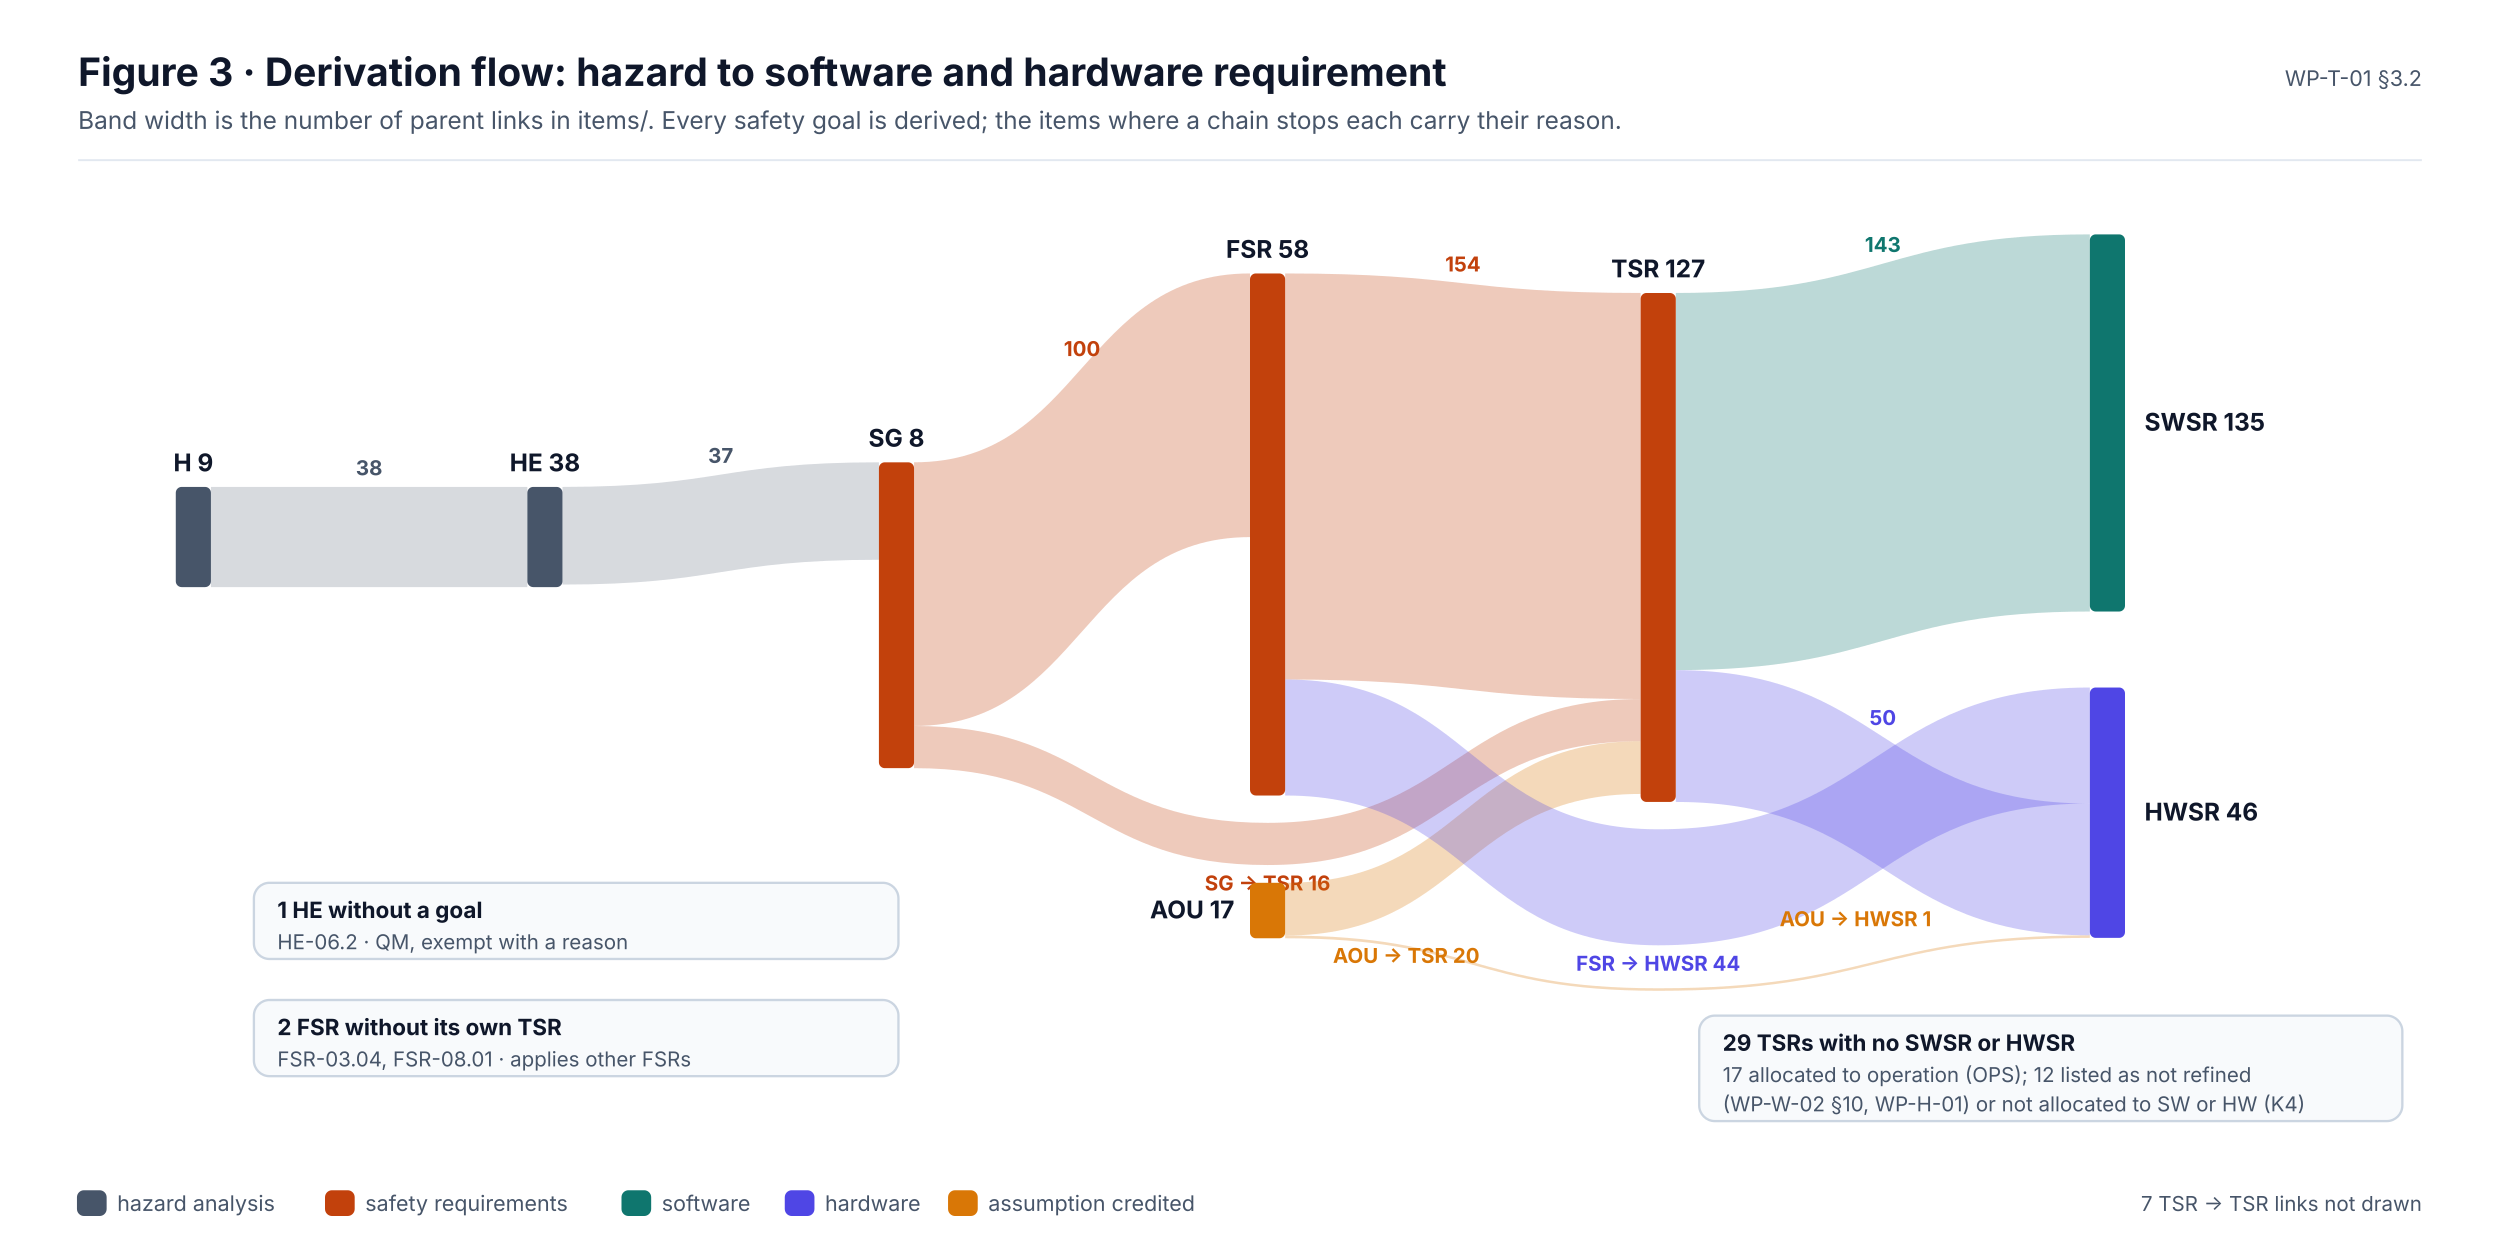
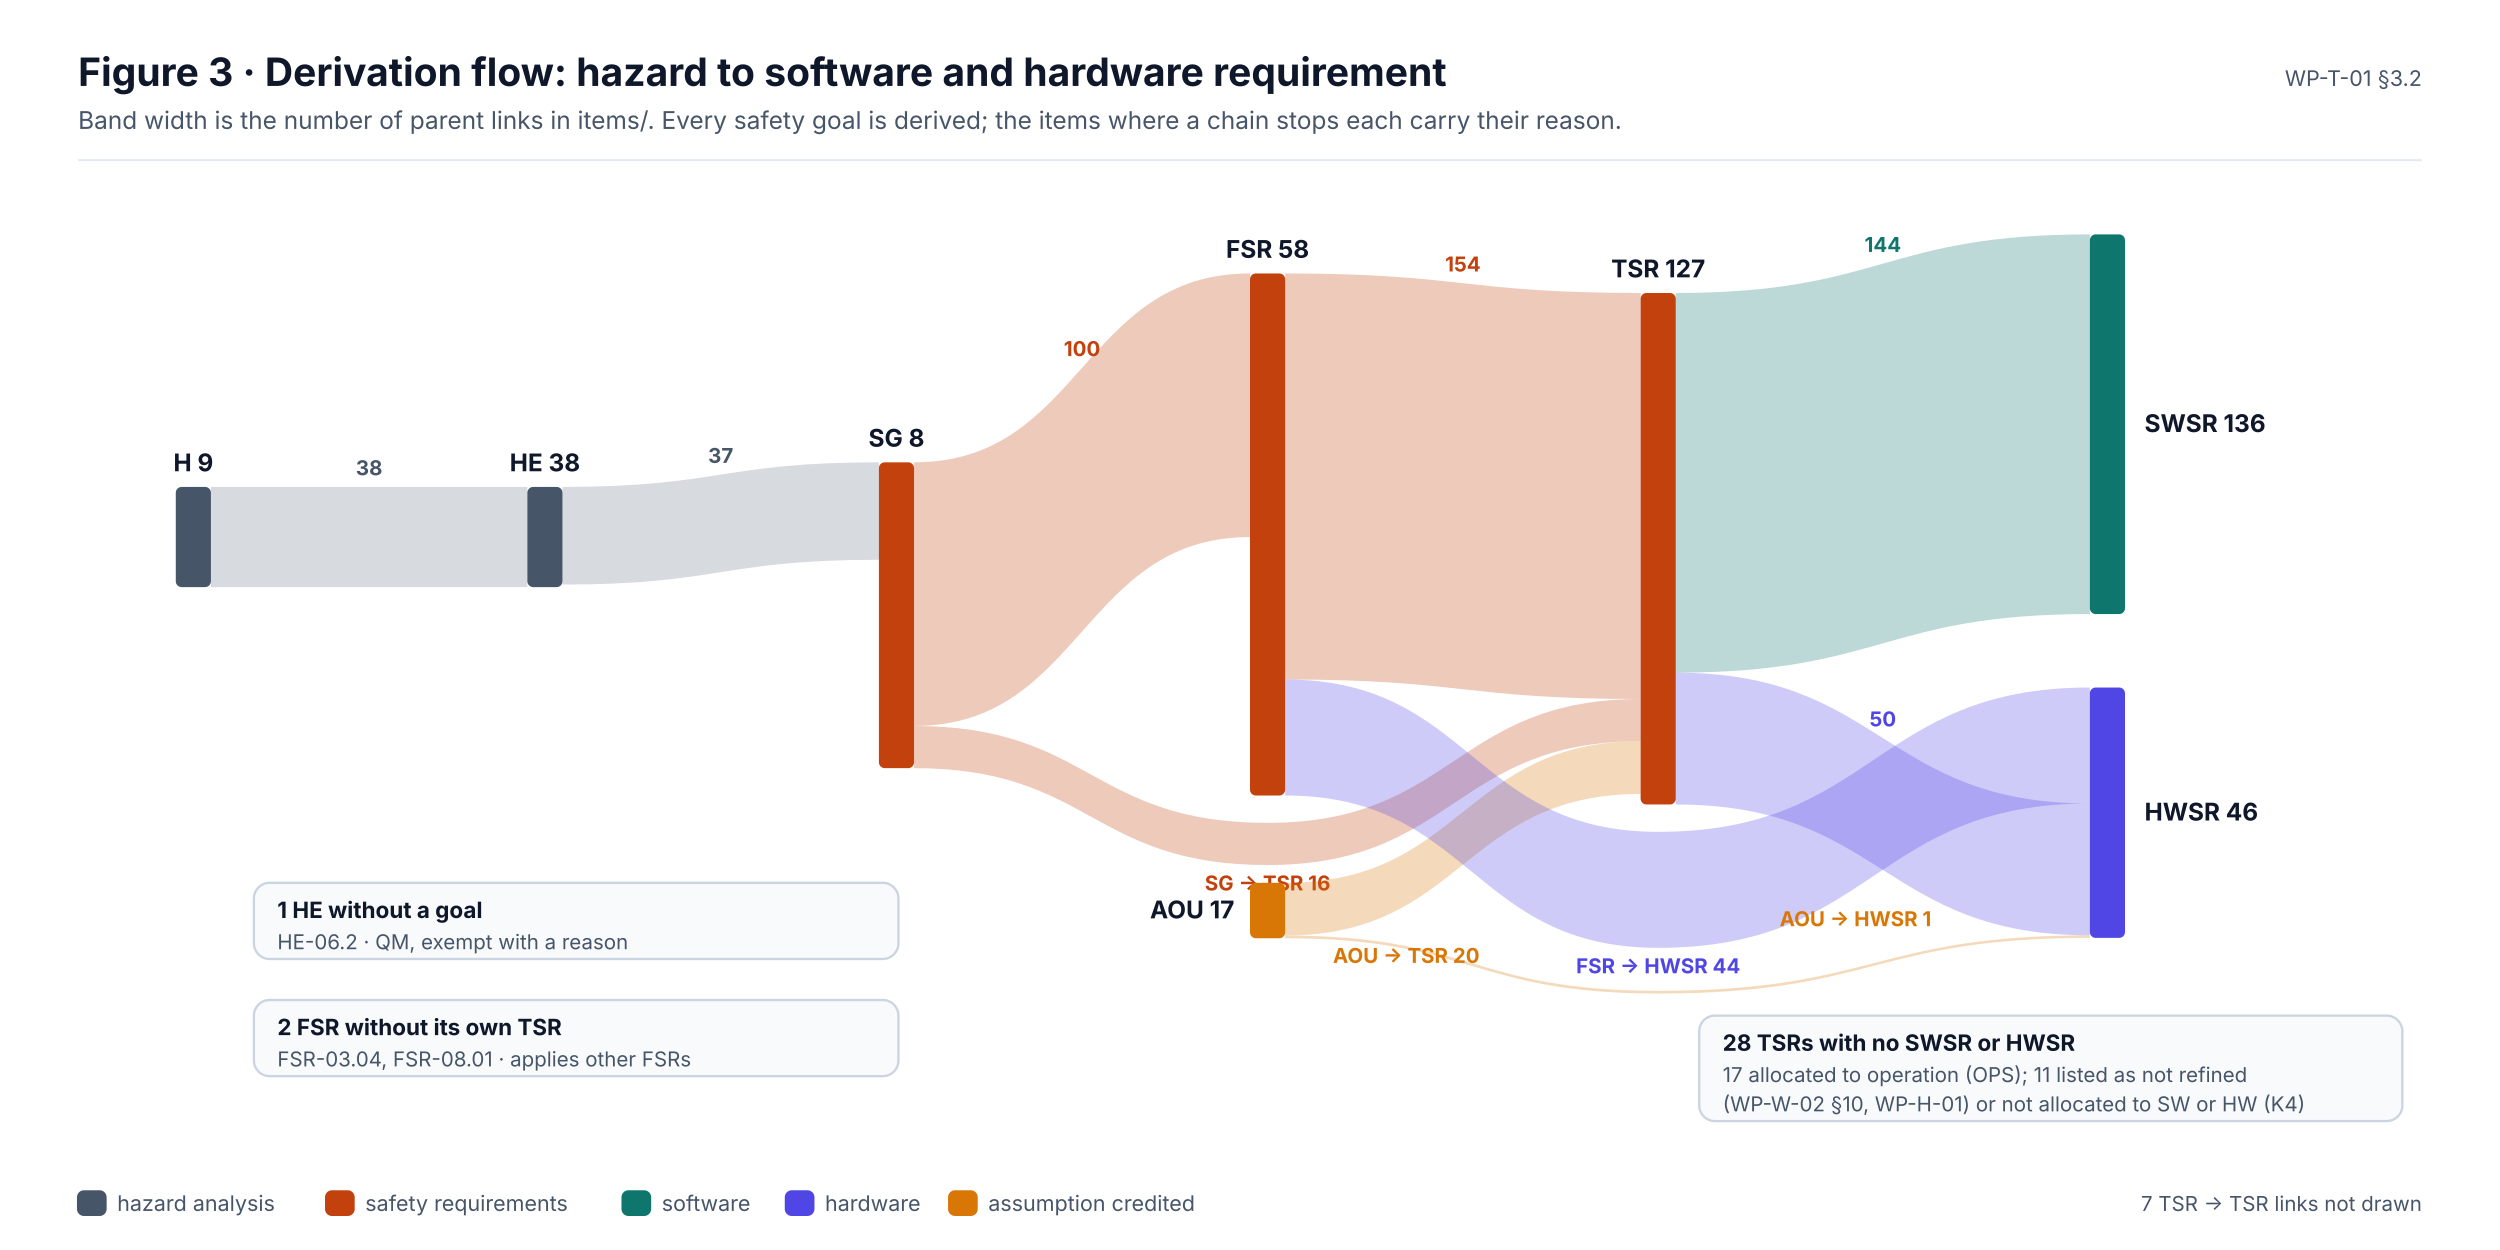
<svg xmlns="http://www.w3.org/2000/svg" width="1280" height="640" viewBox="0 0 1280 640" font-family="Inter, 'Segoe UI', Helvetica, Arial, sans-serif" role="img">
  <defs>
    <marker id="ink" viewBox="0 0 10 10" refX="9" refY="5" markerWidth="7" markerHeight="7" orient="auto-start-reverse">
      <path d="M0,0 L10,5 L0,10 z" fill="#0F172A" />
    </marker>
    <marker id="muted" viewBox="0 0 10 10" refX="9" refY="5" markerWidth="7" markerHeight="7" orient="auto-start-reverse">
      <path d="M0,0 L10,5 L0,10 z" fill="#475569" />
    </marker>
    <marker id="faint" viewBox="0 0 10 10" refX="9" refY="5" markerWidth="7" markerHeight="7" orient="auto-start-reverse">
      <path d="M0,0 L10,5 L0,10 z" fill="#94A3B8" />
    </marker>
    <marker id="safety" viewBox="0 0 10 10" refX="9" refY="5" markerWidth="7" markerHeight="7" orient="auto-start-reverse">
      <path d="M0,0 L10,5 L0,10 z" fill="#C2410C" />
    </marker>
    <marker id="sw" viewBox="0 0 10 10" refX="9" refY="5" markerWidth="7" markerHeight="7" orient="auto-start-reverse">
      <path d="M0,0 L10,5 L0,10 z" fill="#0F766E" />
    </marker>
    <marker id="hw" viewBox="0 0 10 10" refX="9" refY="5" markerWidth="7" markerHeight="7" orient="auto-start-reverse">
      <path d="M0,0 L10,5 L0,10 z" fill="#4F46E5" />
    </marker>
    <marker id="aou" viewBox="0 0 10 10" refX="9" refY="5" markerWidth="7" markerHeight="7" orient="auto-start-reverse">
      <path d="M0,0 L10,5 L0,10 z" fill="#D97706" />
    </marker>
    <marker id="red" viewBox="0 0 10 10" refX="9" refY="5" markerWidth="7" markerHeight="7" orient="auto-start-reverse">
      <path d="M0,0 L10,5 L0,10 z" fill="#D2553F" />
    </marker>
  </defs>
  <rect x="0" y="0" width="1280" height="640" rx="0" fill="#FFFFFF" stroke="none" stroke-width="0" />
  <text x="40" y="44" font-size="20" fill="#0F172A" font-weight="700">Figure 3 · Derivation flow: hazard to software and hardware requirement</text>
  <text x="40" y="66" font-size="12.5" fill="#475569">Band width is the number of parent links in items/. Every safety goal is derived; the items where a chain stops each carry their reason.</text>
  <text x="1240" y="44" font-size="11" fill="#475569" text-anchor="end">WP-T-01 §3.2</text>
  <line x1="40" y1="82" x2="1240" y2="82" stroke="#E2E8F0" stroke-width="1" />
  <path d="M108,249.3 C189,249.3 189,249.3 270,249.3 L270,300.6 C189,300.6 189,300.6 108,300.6 Z" fill="#475569" opacity="0.22" />
  <text x="189" y="243.3" font-size="10.5" fill="#475569" font-weight="700" text-anchor="middle">38</text>
  <path d="M288,249.3 C369,249.3 369,236.7 450,236.7 L450,286.6 C369,286.6 369,299.3 288,299.3 Z" fill="#475569" opacity="0.22" />
  <text x="369" y="237" font-size="10.5" fill="#475569" font-weight="700" text-anchor="middle">37</text>
  <path d="M468,236.7 C554,236.7 554,140 640,140 L640,275 C554,275 554,371.7 468,371.7 Z" fill="#C2410C" opacity="0.28" />
  <text x="554" y="182.3" font-size="10.5" fill="#C2410C" font-weight="700" text-anchor="middle">100</text>
  <path d="M468,371.7 C558.5,371.7 558.5,421.3 649,421.3 C744.5,421.3 744.5,357.9 840,357.9 L840,379.5 C744.5,379.5 744.5,442.9 649,442.9 C558.5,442.9 558.5,393.3 468,393.3 Z" fill="#C2410C" opacity="0.28" />
  <text x="649" y="455.9" font-size="10.5" fill="#C2410C" font-weight="700" text-anchor="middle">SG → TSR  16</text>
  <path d="M658,140 C749,140 749,150 840,150 L840,357.9 C749,357.9 749,347.9 658,347.9 Z" fill="#C2410C" opacity="0.28" />
  <text x="749" y="139" font-size="10.5" fill="#C2410C" font-weight="700" text-anchor="middle">154</text>
  <path d="M658,452 C749,452 749,379.5 840,379.5 L840,406.5 C749,406.5 749,479 658,479 Z" fill="#D97706" opacity="0.28" />
  <text x="720" y="493" font-size="10.5" fill="#D97706" font-weight="700" text-anchor="middle">AOU → TSR  20</text>
-   <path d="M858,150 C964,150 964,120 1070,120 L1070,313.1 C964,313.1 964,343.1 858,343.1 Z" fill="#0F766E" opacity="0.28" />
-   <text x="964" y="129" font-size="10.5" fill="#0F766E" font-weight="700" text-anchor="middle">143</text>
-   <path d="M858,343.1 C964,343.1 964,411.4 1070,411.4 L1070,478.9 C964,478.9 964,410.6 858,410.6 Z" fill="#4F46E5" opacity="0.28" />
-   <text x="964" y="371.2" font-size="10.5" fill="#4F46E5" font-weight="700" text-anchor="middle">50</text>
-   <path d="M658,347.9 C753.5,347.9 753.5,424.6 849,424.6 C959.5,424.6 959.5,352 1070,352 L1070,411.4 C959.5,411.4 959.5,484 849,484 C753.5,484 753.5,407.3 658,407.3 Z" fill="#4F46E5" opacity="0.28" />
-   <text x="849" y="497" font-size="10.5" fill="#4F46E5" font-weight="700" text-anchor="middle">FSR → HWSR  44</text>
-   <path d="M658,479 C753.5,479 753.5,506 849,506 C959.5,506 959.5,478.9 1070,478.9 L1070,480.2 C959.5,480.2 959.5,507.3 849,507.3 C753.5,507.3 753.5,480.4 658,480.4 Z" fill="#D97706" opacity="0.28" />
+   <path d="M858,150 C964,150 964,120 1070,120 L1070,314.4 C964,314.4 964,344.4 858,344.4 Z" fill="#0F766E" opacity="0.28" />
+   <text x="964" y="129" font-size="10.5" fill="#0F766E" font-weight="700" text-anchor="middle">144</text>
+   <path d="M858,344.4 C964,344.4 964,411.4 1070,411.4 L1070,478.9 C964,478.9 964,411.9 858,411.9 Z" fill="#4F46E5" opacity="0.28" />
+   <text x="964" y="371.9" font-size="10.5" fill="#4F46E5" font-weight="700" text-anchor="middle">50</text>
+   <path d="M658,347.9 C753.5,347.9 753.5,425.9 849,425.9 C959.5,425.9 959.5,352 1070,352 L1070,411.4 C959.5,411.4 959.5,485.3 849,485.3 C753.5,485.3 753.5,407.3 658,407.3 Z" fill="#4F46E5" opacity="0.28" />
+   <text x="849" y="498.3" font-size="10.5" fill="#4F46E5" font-weight="700" text-anchor="middle">FSR → HWSR  44</text>
+   <path d="M658,479 C753.5,479 753.5,507.3 849,507.3 C959.5,507.3 959.5,478.9 1070,478.9 L1070,480.2 C959.5,480.2 959.5,508.7 849,508.7 C753.5,508.7 753.5,480.4 658,480.4 Z" fill="#D97706" opacity="0.28" />
  <text x="950" y="474.2" font-size="10.5" fill="#D97706" font-weight="700" text-anchor="middle">AOU → HWSR  1</text>
  <rect x="90" y="249.3" width="18" height="51.3" rx="3" fill="#475569" stroke="none" stroke-width="0" />
  <text x="99" y="241.3" font-size="12.5" fill="#0F172A" font-weight="700" text-anchor="middle">H 9</text>
  <rect x="270" y="249.3" width="18" height="51.3" rx="3" fill="#475569" stroke="none" stroke-width="0" />
  <text x="279" y="241.3" font-size="12.5" fill="#0F172A" font-weight="700" text-anchor="middle">HE 38</text>
  <rect x="450" y="236.7" width="18" height="156.6" rx="3" fill="#C2410C" stroke="none" stroke-width="0" />
  <text x="459" y="228.7" font-size="12.5" fill="#0F172A" font-weight="700" text-anchor="middle">SG 8</text>
  <rect x="640" y="140" width="18" height="267.3" rx="3" fill="#C2410C" stroke="none" stroke-width="0" />
  <text x="649" y="132" font-size="12.5" fill="#0F172A" font-weight="700" text-anchor="middle">FSR 58</text>
  <rect x="640" y="452" width="18" height="28.4" rx="3" fill="#D97706" stroke="none" stroke-width="0" />
  <text x="632" y="470.2" font-size="12.5" fill="#0F172A" font-weight="700" text-anchor="end">AOU 17</text>
-   <rect x="840" y="150" width="18" height="260.6" rx="3" fill="#C2410C" stroke="none" stroke-width="0" />
+   <rect x="840" y="150" width="18" height="261.9" rx="3" fill="#C2410C" stroke="none" stroke-width="0" />
  <text x="849" y="142" font-size="12.5" fill="#0F172A" font-weight="700" text-anchor="middle">TSR 127</text>
-   <rect x="1070" y="120" width="18" height="193.1" rx="3" fill="#0F766E" stroke="none" stroke-width="0" />
-   <text x="1098" y="220.5" font-size="12.5" fill="#0F172A" font-weight="700">SWSR 135</text>
+   <rect x="1070" y="120" width="18" height="194.4" rx="3" fill="#0F766E" stroke="none" stroke-width="0" />
+   <text x="1098" y="221.2" font-size="12.5" fill="#0F172A" font-weight="700">SWSR 136</text>
  <rect x="1070" y="352" width="18" height="128.2" rx="3" fill="#4F46E5" stroke="none" stroke-width="0" />
  <text x="1098" y="420.1" font-size="12.5" fill="#0F172A" font-weight="700">HWSR 46</text>
  <rect x="130" y="452" width="330" height="39" rx="8" fill="#F8FAFC" stroke="#CBD5E1" stroke-width="1.2" />
  <text x="142" y="470" font-size="11.5" fill="#0F172A" font-weight="700">1 HE without a goal</text>
  <text x="142" y="486" font-size="10.5" fill="#475569">HE-06.2 · QM, exempt with a reason</text>
  <rect x="130" y="512" width="330" height="39" rx="8" fill="#F8FAFC" stroke="#CBD5E1" stroke-width="1.2" />
  <text x="142" y="530" font-size="11.5" fill="#0F172A" font-weight="700">2 FSR without its own TSR</text>
  <text x="142" y="546" font-size="10.5" fill="#475569">FSR-03.04, FSR-08.01 · applies other FSRs</text>
  <rect x="870" y="520" width="360" height="54" rx="8" fill="#F8FAFC" stroke="#CBD5E1" stroke-width="1.2" />
-   <text x="882" y="538" font-size="11.5" fill="#0F172A" font-weight="700">29 TSRs with no SWSR or HWSR</text>
-   <text x="882" y="554" font-size="10.5" fill="#475569">17 allocated to operation (OPS); 12 listed as not refined</text>
+   <text x="882" y="538" font-size="11.5" fill="#0F172A" font-weight="700">28 TSRs with no SWSR or HWSR</text>
+   <text x="882" y="554" font-size="10.5" fill="#475569">17 allocated to operation (OPS); 11 listed as not refined</text>
  <text x="882" y="569" font-size="10.5" fill="#475569">(WP-W-02 §10, WP-H-01) or not allocated to SW or HW (K4)</text>
  <rect x="40" y="610" width="14" height="12" rx="3" fill="#475569" stroke="#475569" stroke-width="1.2" />
  <text x="60" y="620" font-size="11" fill="#475569">hazard analysis</text>
  <rect x="167" y="610" width="14" height="12" rx="3" fill="#C2410C" stroke="#C2410C" stroke-width="1.2" />
  <text x="187" y="620" font-size="11" fill="#475569">safety requirements</text>
  <rect x="318.8" y="610" width="14" height="12" rx="3" fill="#0F766E" stroke="#0F766E" stroke-width="1.2" />
  <text x="338.8" y="620" font-size="11" fill="#475569">software</text>
  <rect x="402.4" y="610" width="14" height="12" rx="3" fill="#4F46E5" stroke="#4F46E5" stroke-width="1.2" />
  <text x="422.4" y="620" font-size="11" fill="#475569">hardware</text>
  <rect x="486" y="610" width="14" height="12" rx="3" fill="#D97706" stroke="#D97706" stroke-width="1.2" />
  <text x="506" y="620" font-size="11" fill="#475569">assumption credited</text>
  <text x="1240" y="620" font-size="10.5" fill="#475569" text-anchor="end">7 TSR → TSR links not drawn</text>
</svg>
